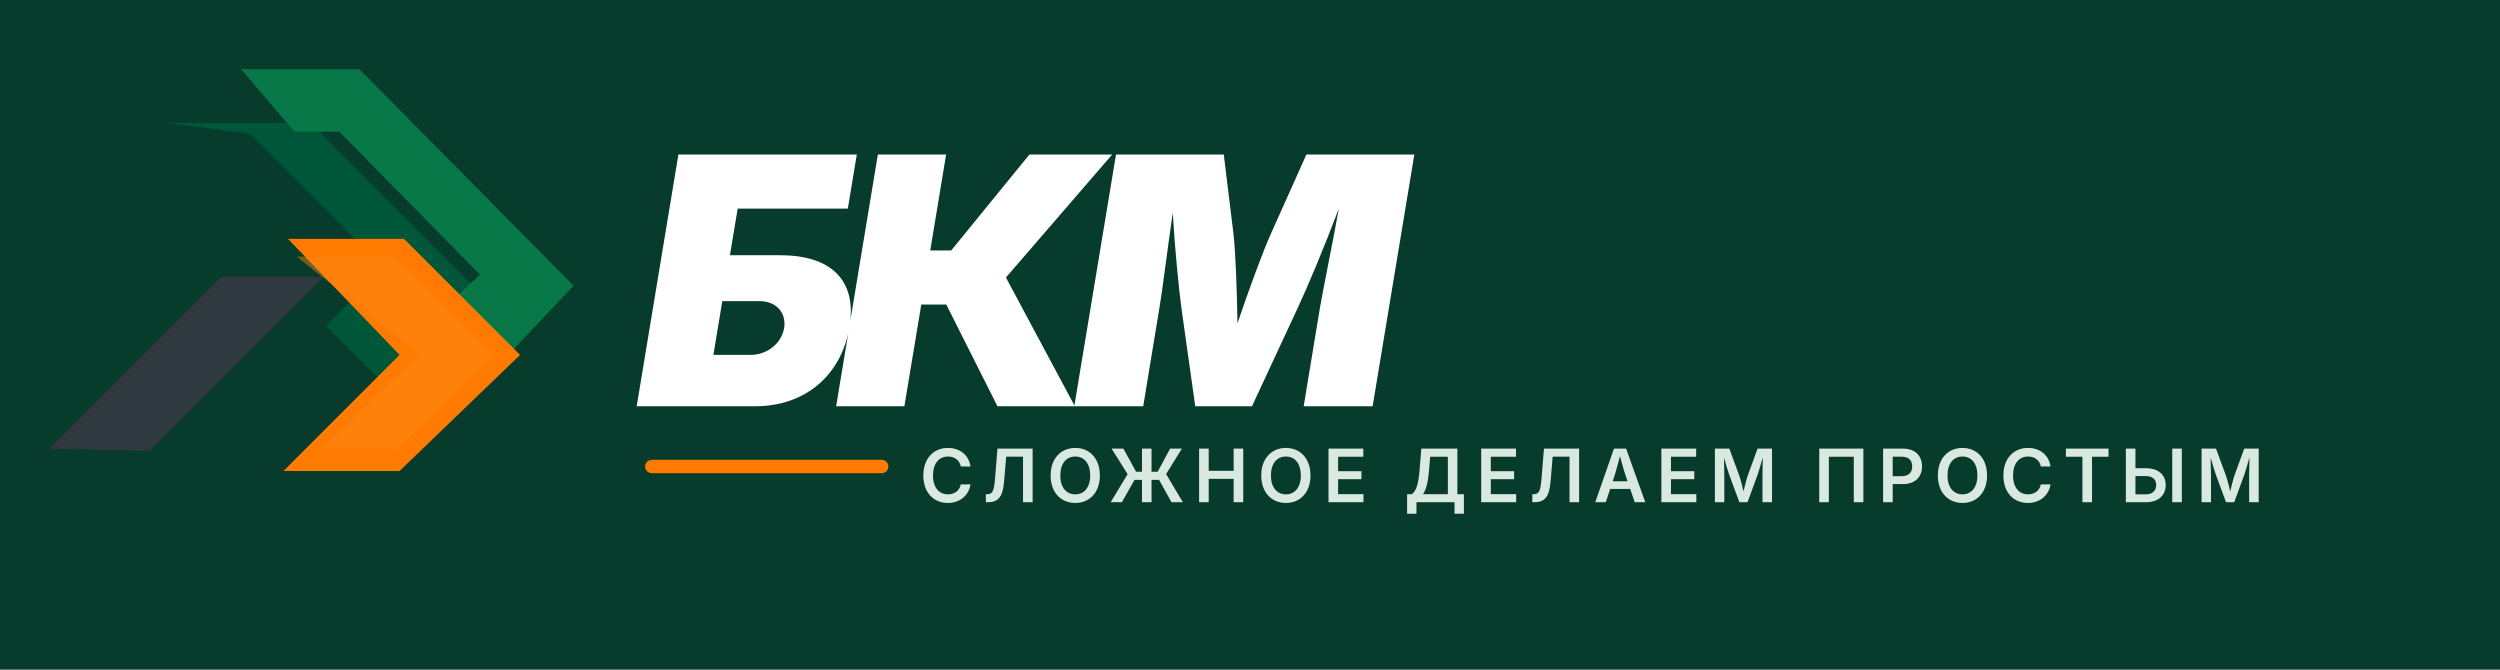
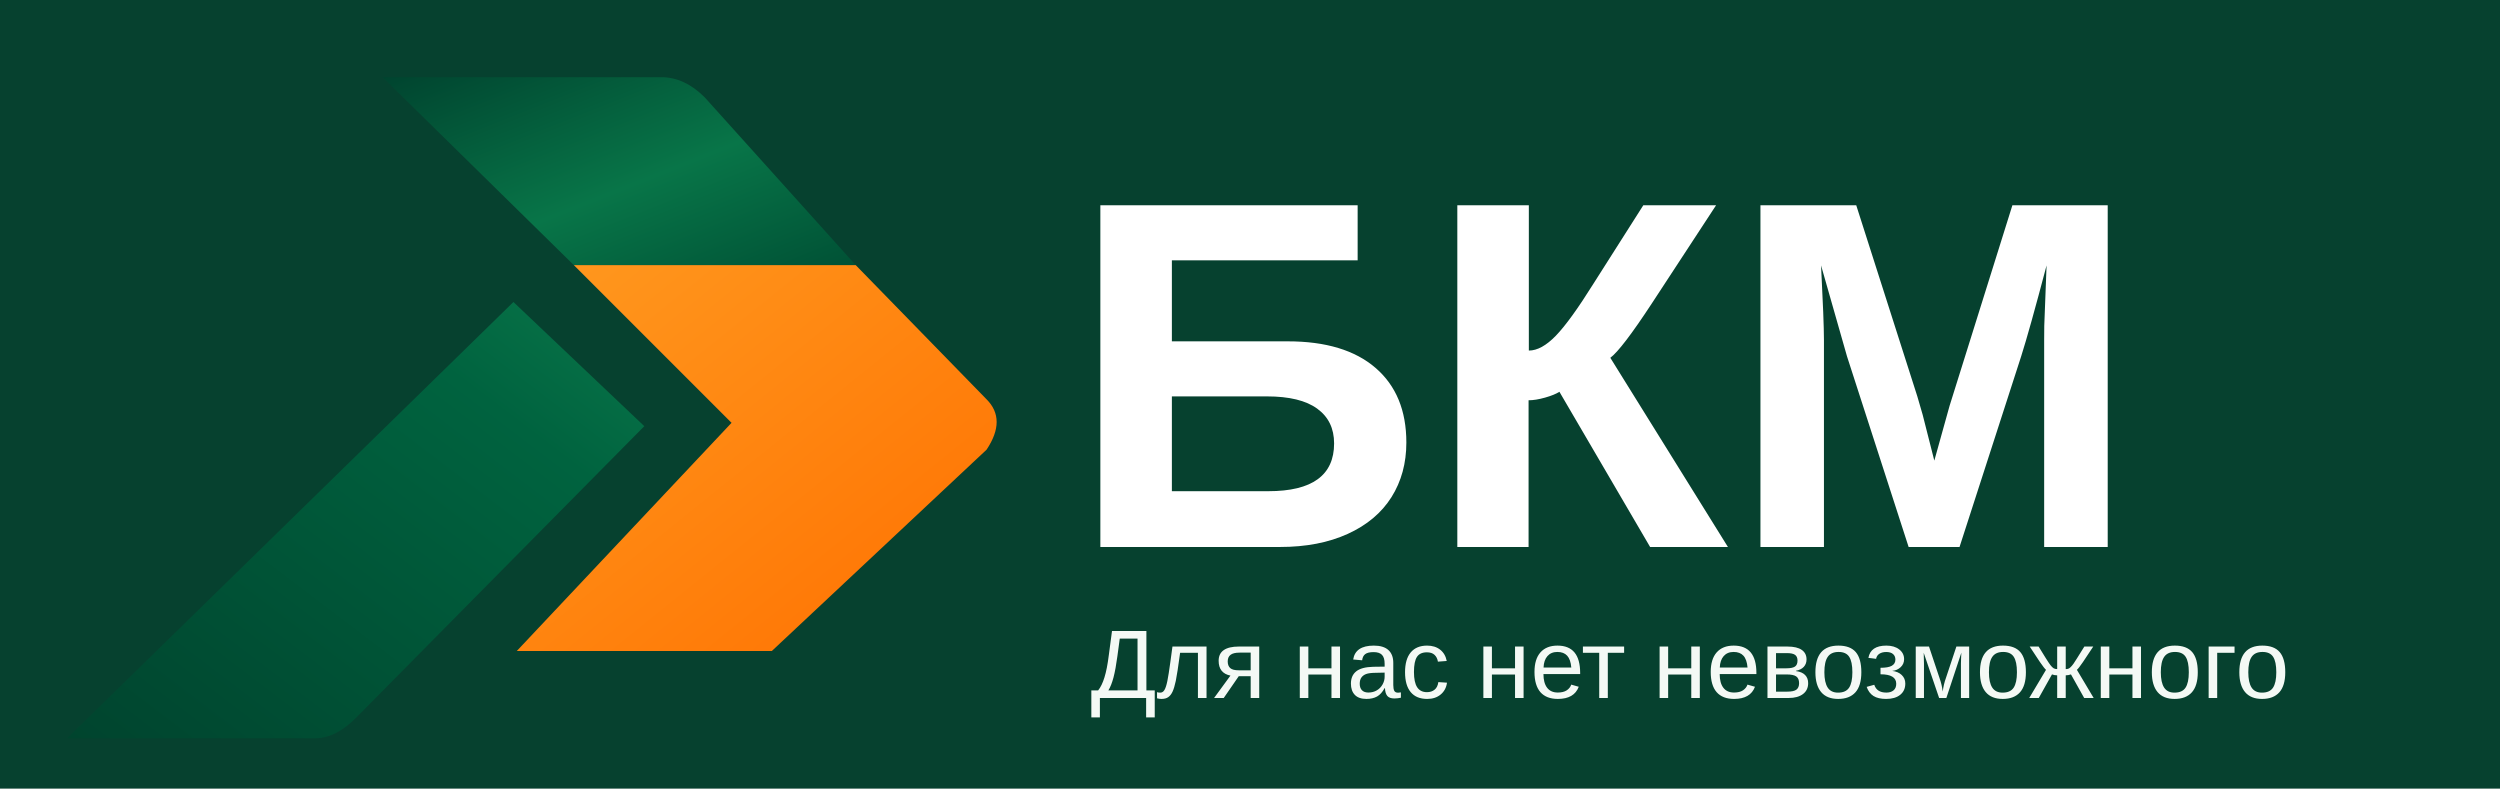
- <svg xmlns="http://www.w3.org/2000/svg" width="1120" height="300" viewBox="0 0 1120 300" role="img" aria-label="БКМ — Сложное делаем простым">
-   <rect width="1120" height="300" fill="#073B2B" />
-   <g id="bkm-mark">
-     <path d="M22 201 L99 124 L145 124 L105 164 L67 202 Z" fill="#303840" />
-     <path d="M74 55 L139 55 L216 132 L174 174 L146 146 L172 120 L112 60 Z" fill="#005638" />
-     <path d="M108 31 L161 31 L257 128 L221 166 L196 141 L215 123 L152 59 L132 59 Z" fill="#087848" />
-     <path d="M129 107 L181 107 L233 159 L179 211 L127 211 L179 159 Z" fill="#FF7A00" />
-     <path d="M133 115 L177 115 L221 159 L178 201 L144 201 L188 159 Z" fill="#FC8A19" opacity=".45" />
-   </g>
-   <g font-family="Inter,Arial,DejaVu Sans,sans-serif">
-     <text x="285" y="182" fill="#FFFFFF" font-size="155" font-style="italic" font-weight="900" letter-spacing="-11">БКМ</text>
-     <path d="M292 209 H395" stroke="#FF7A00" stroke-width="6" stroke-linecap="round" />
-     <text x="412" y="225" fill="#D9E9E0" font-size="33" font-weight="600" letter-spacing="4">СЛОЖНОЕ ДЕЛАЕМ ПРОСТЫМ</text>
+ <svg xmlns="http://www.w3.org/2000/svg" width="745" height="235" viewBox="0 0 745 235" role="img" aria-label="БКМ — Для нас нет невозможного">
+   <rect width="745" height="235" rx="0" fill="#06412F" />
+   <defs>
+     <linearGradient id="greenTop" x1="0" y1="0" x2="1" y2="1">
+       <stop stop-color="#00442F" />
+       <stop offset=".55" stop-color="#087548" />
+       <stop offset="1" stop-color="#005135" />
+     </linearGradient>
+     <linearGradient id="greenBase" x1="0" y1="1" x2="1" y2="0">
+       <stop stop-color="#00442E" />
+       <stop offset=".75" stop-color="#00633F" />
+       <stop offset="1" stop-color="#0A774A" />
+     </linearGradient>
+     <linearGradient id="orange" x1="0" y1="0" x2="1" y2="1">
+       <stop stop-color="#FF991F" />
+       <stop offset="1" stop-color="#FF7000" />
+     </linearGradient>
+   </defs>
+   <path d="M114 23 H197 Q204 23 210 29 L255 79 H171 Z" fill="url(#greenTop)" />
+   <path d="M153 90 L192 127 L106 214 Q100 220 94 220 H20 Z" fill="url(#greenBase)" />
+   <path d="M171 79 H255 L294 119 Q300 125 294 134 L230 194 H154 L218 126 Z" fill="url(#orange)" />
+   <g font-family="'Arial Black',Arial,Helvetica,sans-serif">
+     <text x="318" y="163" font-weight="900" font-size="148" textLength="417" lengthAdjust="spacingAndGlyphs" fill="#FFFFFF">БКМ</text>
+     <text x="325" y="208" font-size="29" textLength="412" lengthAdjust="spacingAndGlyphs" fill="#F4F9F5">Для нас нет невозможного</text>
  </g>
</svg>
